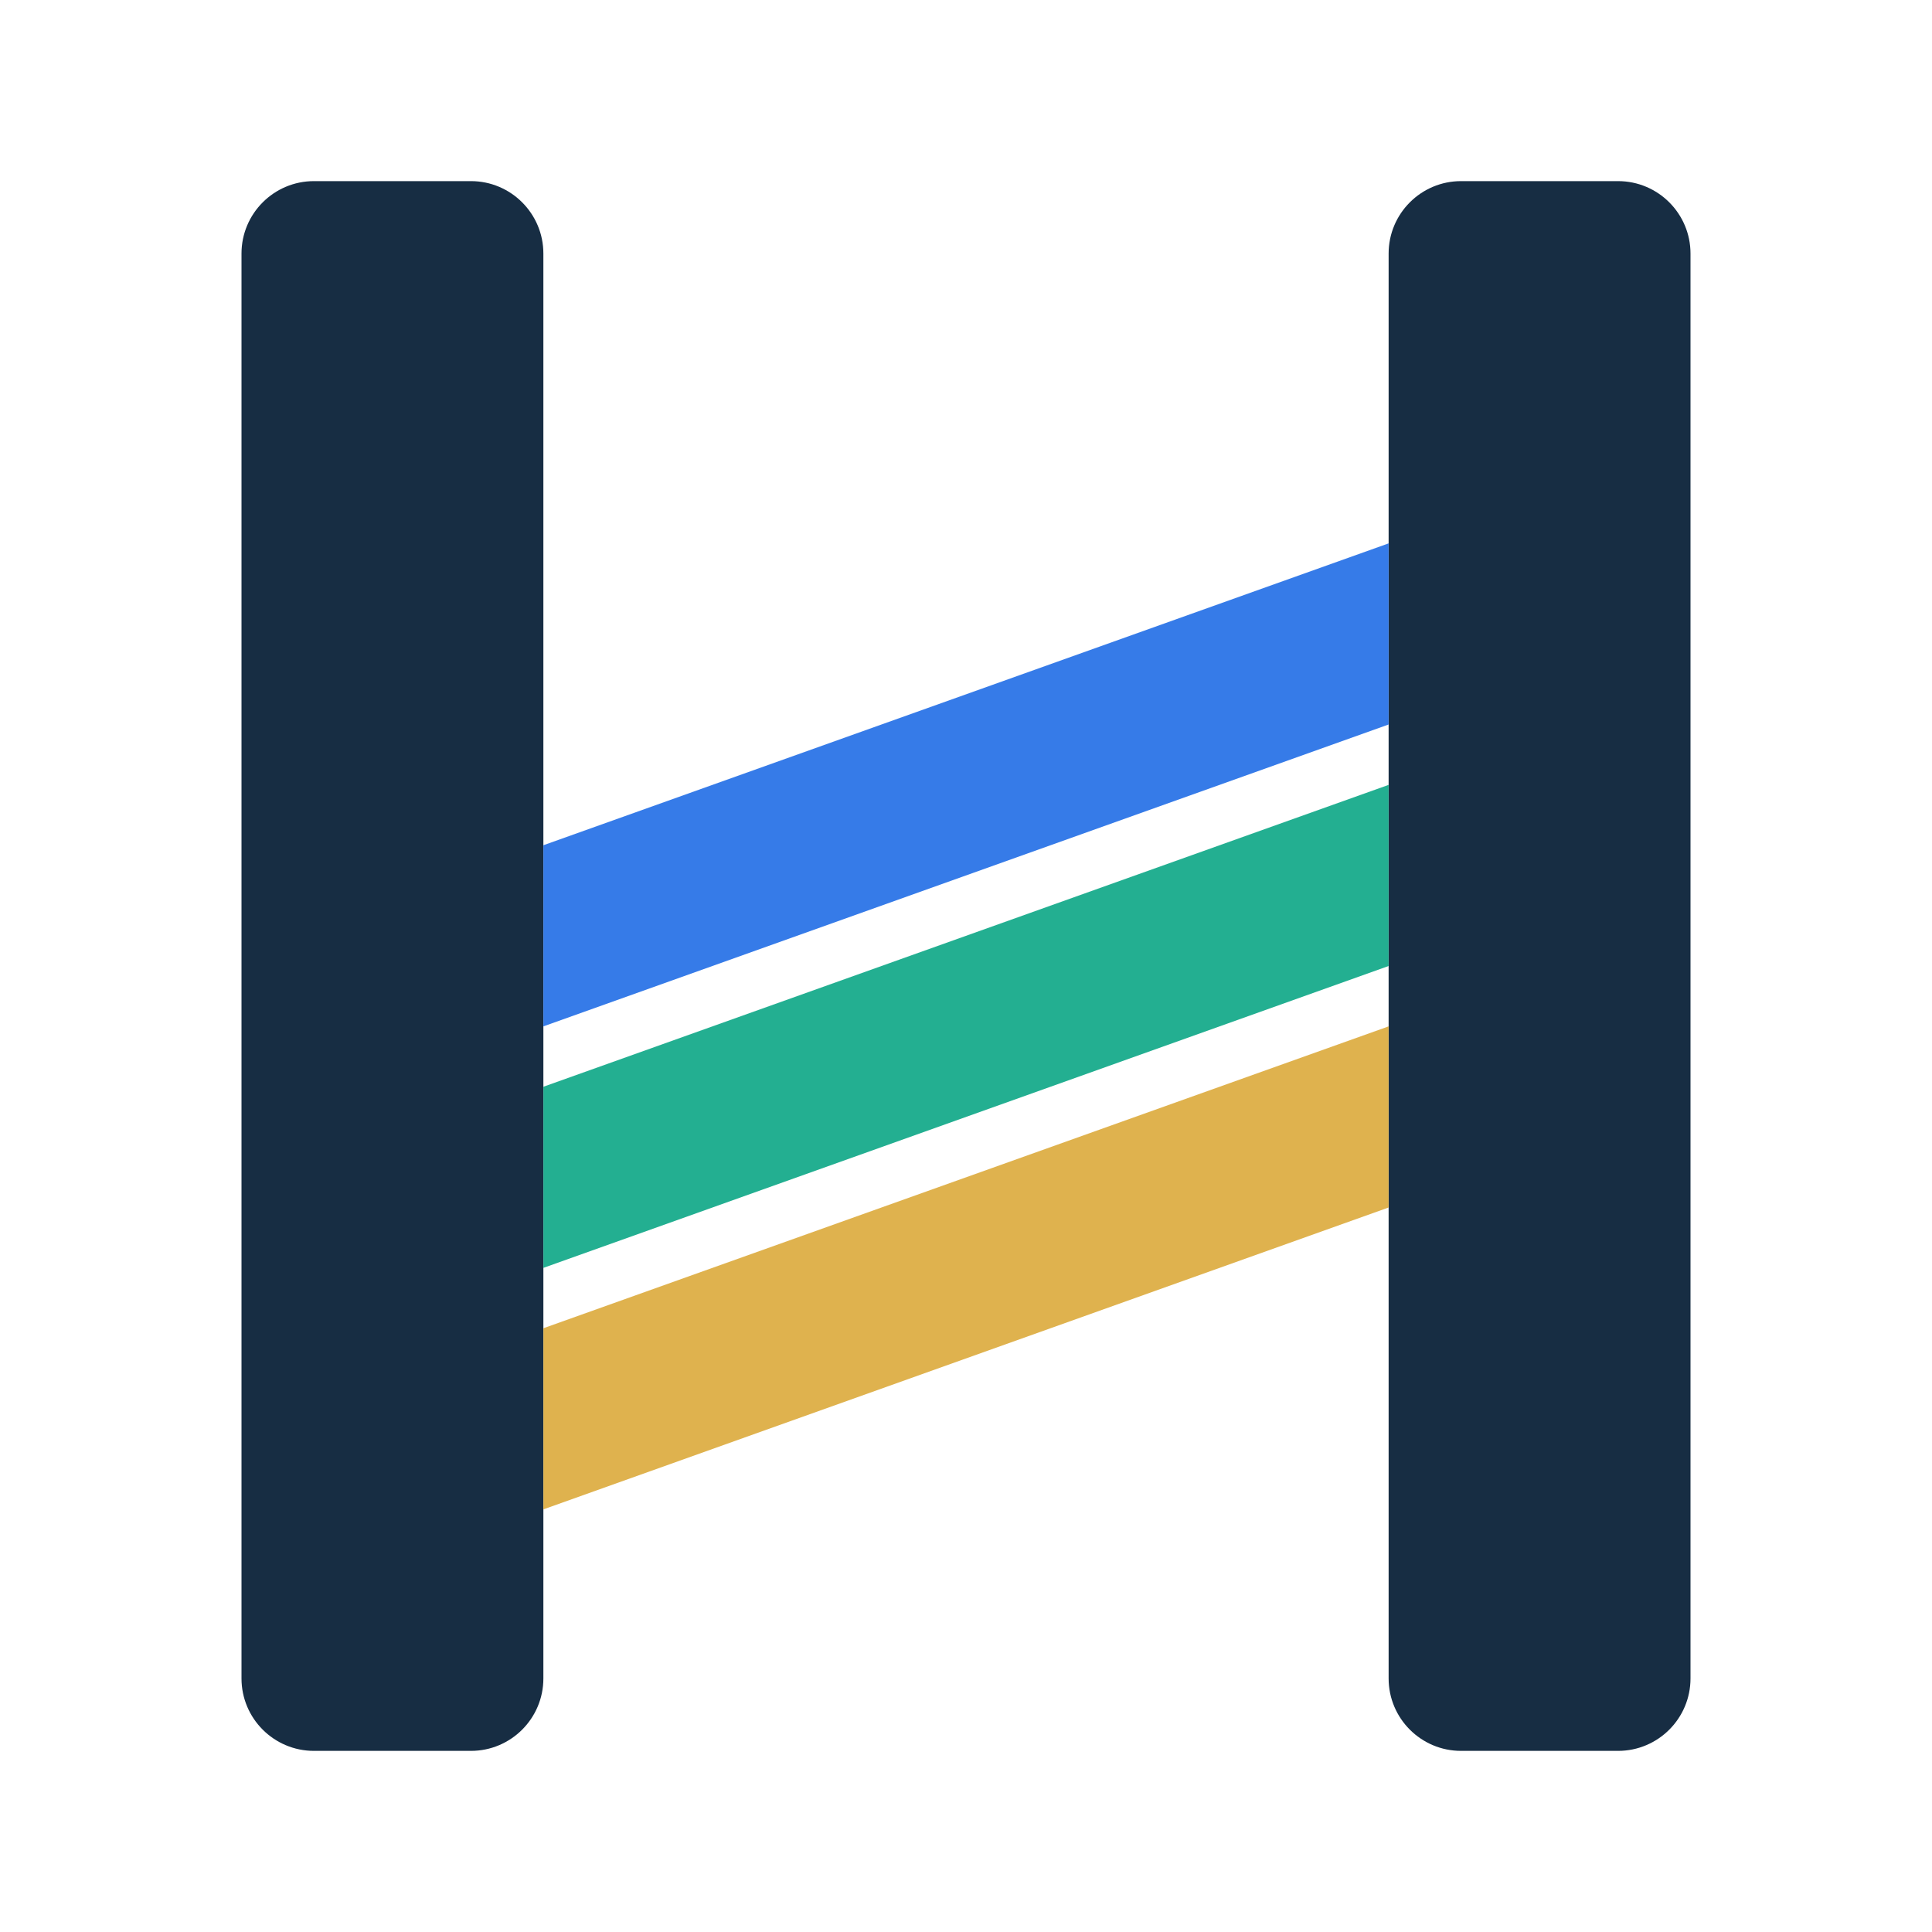
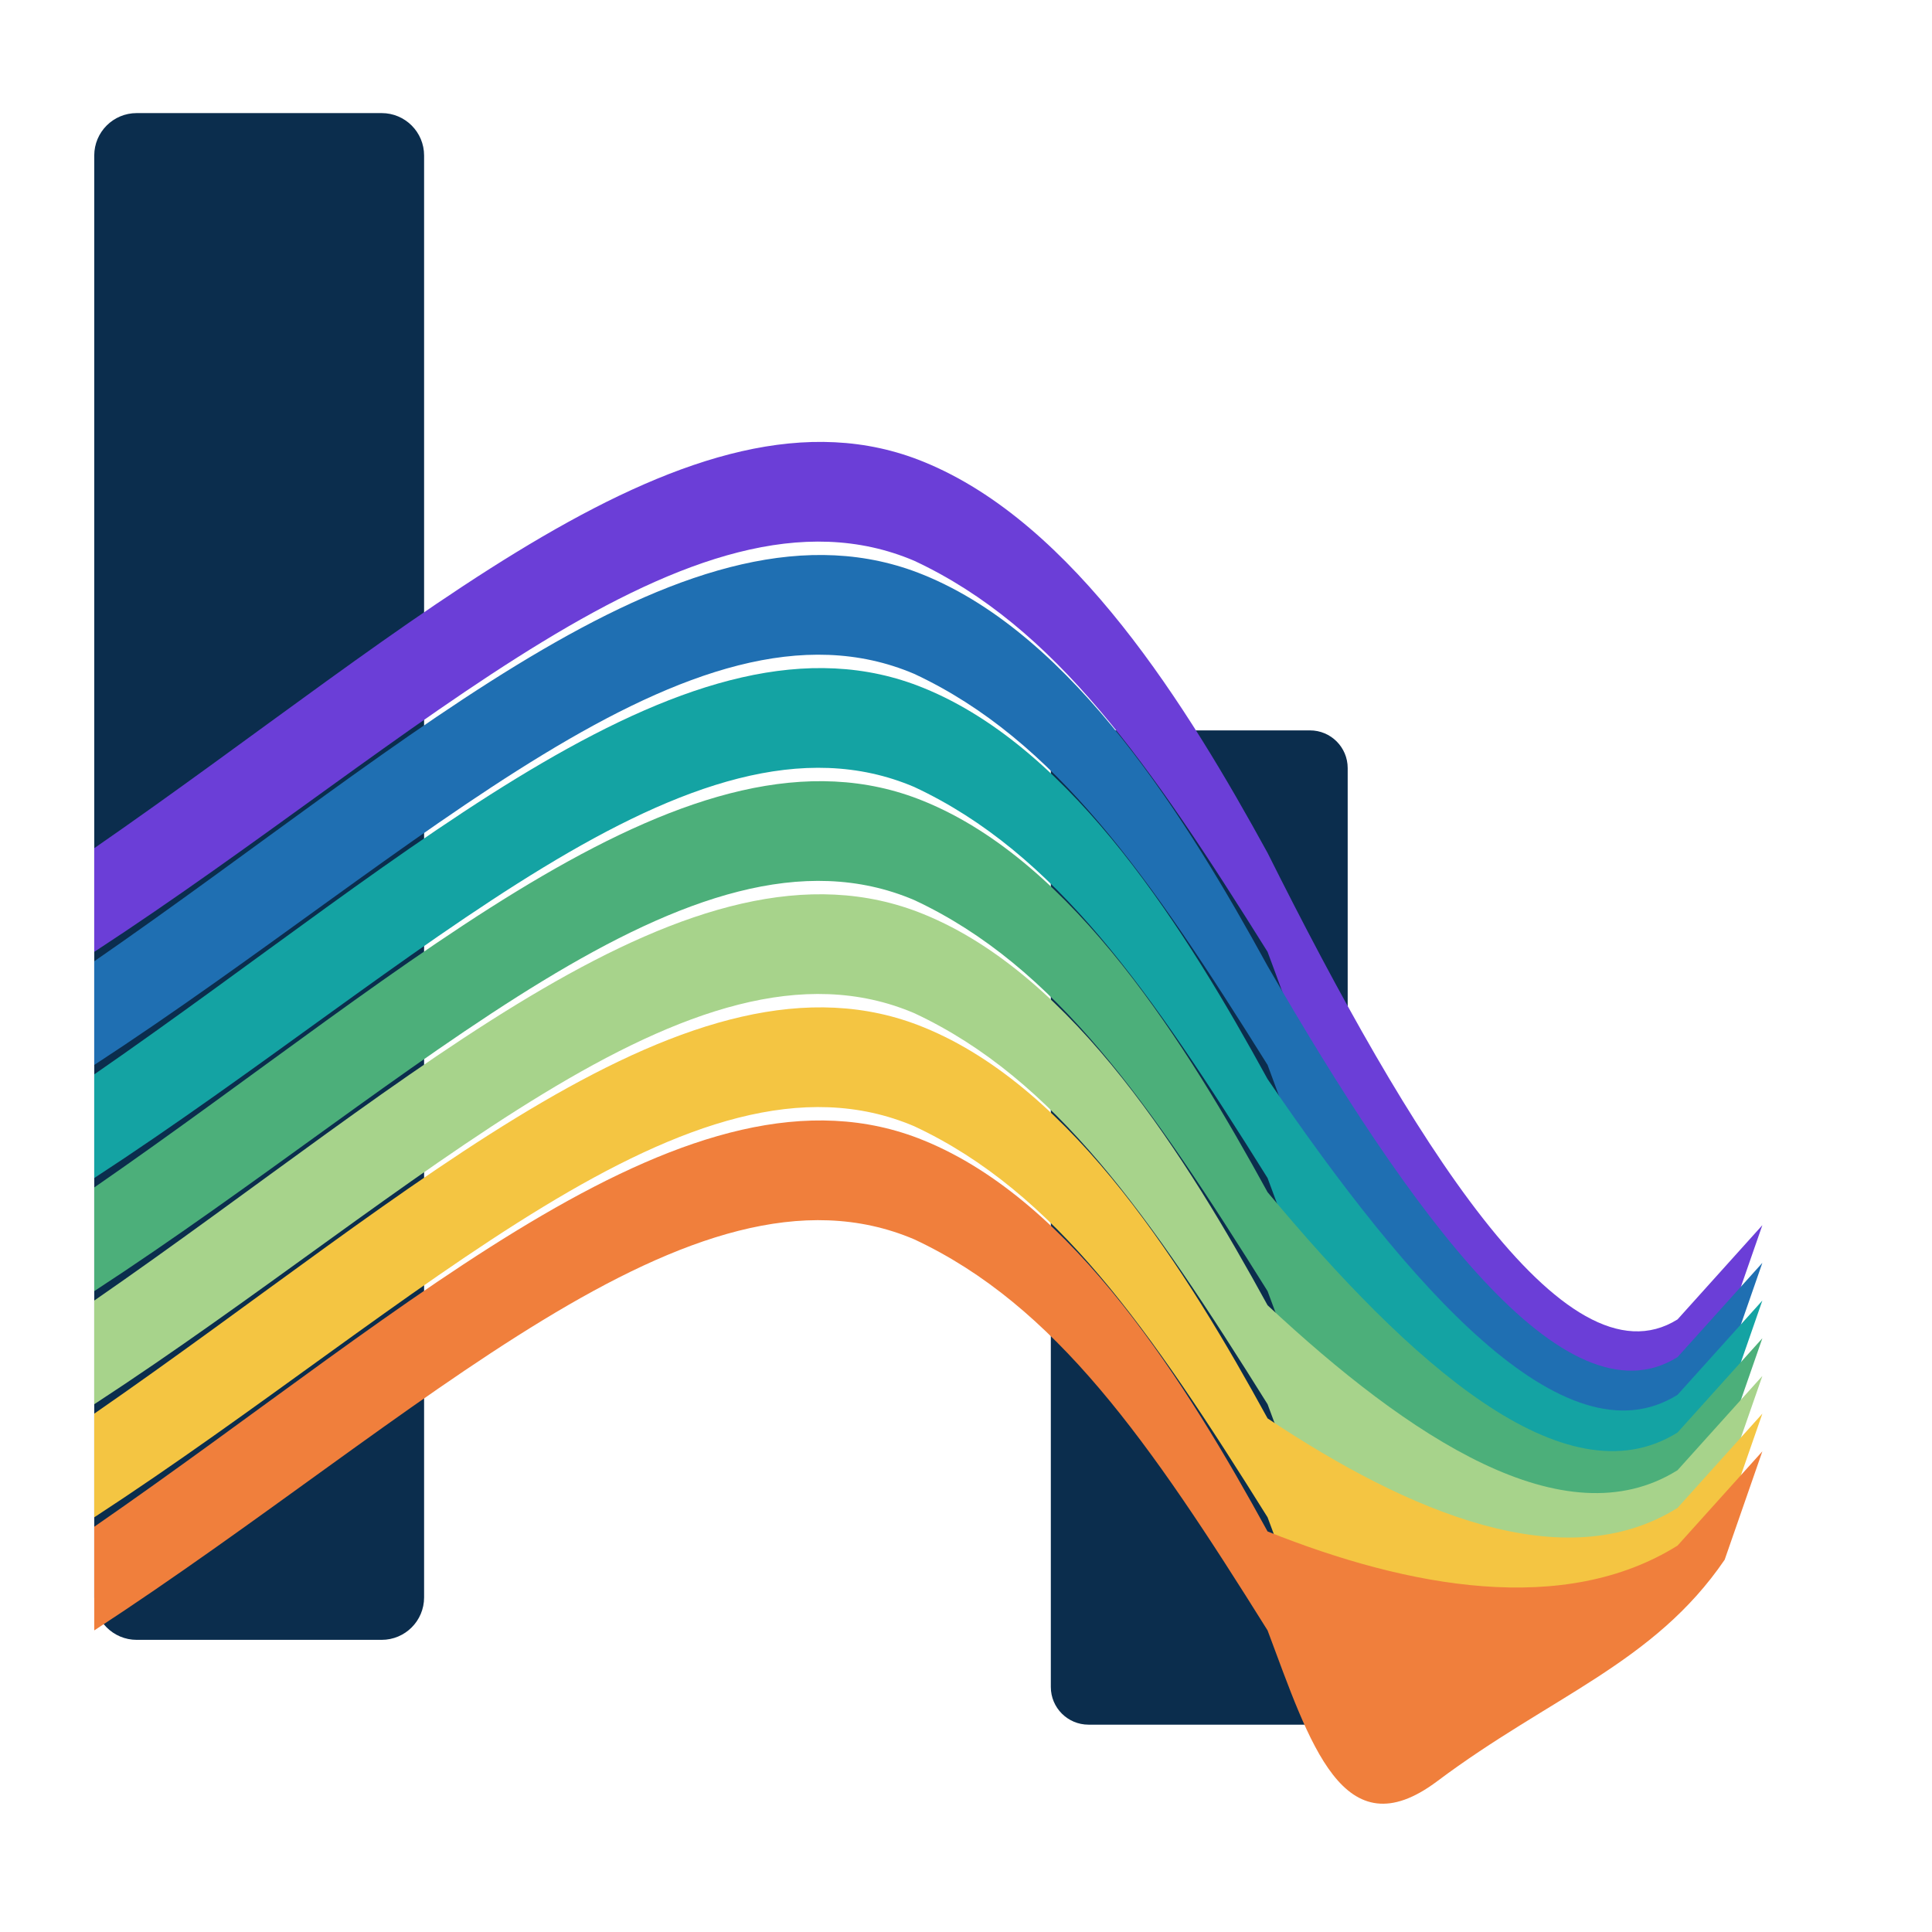
- <svg xmlns="http://www.w3.org/2000/svg" width="32" height="32" viewBox="0 0 32 32" role="img" aria-labelledby="title desc">
-   <rect x="4" y="3" width="5" height="26" rx="1.2" fill="#172D43" />
-   <rect x="23" y="3" width="5" height="26" rx="1.2" fill="#172D43" />
-   <path fill="#367BE8" d="M9 14 L23 9 V12 L9 17Z" />
-   <path fill="#23AF91" d="M9 18 L23 13 V16 L9 21Z" />
-   <path fill="#DFB24E" d="M9 22 L23 17 V20 L9 25Z" />
+ <svg xmlns="http://www.w3.org/2000/svg" width="64" height="64" viewBox="40 40 410 390" role="img" aria-labelledby="rectangular-light-title rectangular-light-description">
+   <defs>
+     <linearGradient id="rectangular-light-word-gradient" x1="60" y1="0" x2="1740" y2="0" gradientUnits="userSpaceOnUse">
+       <stop offset="0%" stop-color="#0B2D4D" />
+       <stop offset="36%" stop-color="#0B2D4D" />
+       <stop offset="65%" stop-color="#14A3A3" />
+       <stop offset="100%" stop-color="#4CAF7A" />
+     </linearGradient>
+     <linearGradient id="rectangular-light-earth-gradient" x1="12%" y1="88%" x2="88%" y2="12%">
+       <stop offset="0%" stop-color="#073C3E" />
+       <stop offset="50%" stop-color="#18786D" />
+       <stop offset="100%" stop-color="#4EAC90" />
+     </linearGradient>
+     <linearGradient id="rectangular-light-word-gradient-y" href="#rectangular-light-word-gradient" gradientTransform="translate(-299 -174)" />
+     <linearGradient id="rectangular-light-word-gradient-p1" href="#rectangular-light-word-gradient" gradientTransform="translate(-511 -174)" />
+     <linearGradient id="rectangular-light-word-gradient-e" href="#rectangular-light-word-gradient" gradientTransform="translate(-732 -174)" />
+     <linearGradient id="rectangular-light-word-gradient-r1" href="#rectangular-light-word-gradient" gradientTransform="translate(-943 -174)" />
+     <linearGradient id="rectangular-light-word-gradient-p2" href="#rectangular-light-word-gradient" gradientTransform="translate(-1081 -174)" />
+     <linearGradient id="rectangular-light-word-gradient-r2" href="#rectangular-light-word-gradient" gradientTransform="translate(-1305 -174)" />
+     <linearGradient id="rectangular-light-word-gradient-c" href="#rectangular-light-word-gradient" gradientTransform="translate(-1665 -174)" />
+     <clipPath id="rectangular-light-word-landscape-clip">
+       <circle r="65" />
+     </clipPath>
+   </defs>
+   <g id="rectangular-light-rectangular-wordmark" aria-label="Rectangular identity" transform="translate(0 4)">
+     <g id="rectangular-light-word-stems" aria-label="Spectral h — editable stems" fill="url(#rectangular-light-word-gradient)">
+       <rect x="60" y="50" width="70" height="324" rx="9" />
+       <rect x="263" y="181" width="63" height="211" rx="8" />
+     </g>
+     <g id="rectangular-light-word-ribbons" aria-label="Seven editable spectral ribbons">
+       <path d="M60 206 C128 159 187 104 236 124 C268 137 292 176 309 207 C339 267 372 321 396 306 L414 286 L406 309 C391 331 369 338 345 308 C325 275 318 252 309 228 C284 188 264 159 234 145 C187 125 129 183 60 228 Z" id="rectangular-light-word-ribbon-1" fill="#6B3ED7" />
+       <path d="M60 230 C128 183 187 128 236 148 C268 161 292 200 309 231 C339 283 372 329 396 314 L414 294 L406 317 C391 339 369 346 345 324 C325 299 318 276 309 252 C284 212 264 183 234 169 C187 149 129 207 60 252 Z" id="rectangular-light-word-ribbon-2" fill="#1F6FB2" />
+       <path d="M60 254 C128 207 187 152 236 172 C268 185 292 224 309 255 C339 299 372 337 396 322 L414 302 L406 325 C391 347 369 354 345 340 C325 323 318 300 309 276 C284 236 264 207 234 193 C187 173 129 231 60 276 Z" id="rectangular-light-word-ribbon-3" fill="#14A3A3" />
+       <path d="M60 278 C128 231 187 176 236 196 C268 209 292 248 309 279 C339 315 372 345 396 330 L414 310 L406 333 C391 355 369 362 345 356 C325 347 318 324 309 300 C284 260 264 231 234 217 C187 197 129 255 60 300 Z" id="rectangular-light-word-ribbon-4" fill="#4CAF7A" />
+       <path d="M60 302 C128 255 187 200 236 220 C268 233 292 272 309 303 C339 331 372 353 396 338 L414 318 L406 341 C391 363 369 370 345 372 C325 371 318 348 309 324 C284 284 264 255 234 241 C187 221 129 279 60 324 Z" id="rectangular-light-word-ribbon-5" fill="#A7D38B" />
+       <path d="M60 326 C128 279 187 224 236 244 C268 257 292 296 309 327 C339 347 372 361 396 346 L414 326 L406 349 C391 371 369 378 345 388 C325 395 318 372 309 348 C284 308 264 279 234 265 C187 245 129 303 60 348 Z" id="rectangular-light-word-ribbon-6" fill="#F4C542" />
+       <path d="M60 350 C128 303 187 248 236 268 C268 281 292 320 309 351 C339 363 372 369 396 354 L414 334 L406 357 C391 379 369 386 345 404 C325 419 318 396 309 372 C284 332 264 303 234 289 C187 269 129 327 60 372 Z" id="rectangular-light-word-ribbon-7" fill="#F07F3C" />
+     </g>
+   </g>
</svg>
